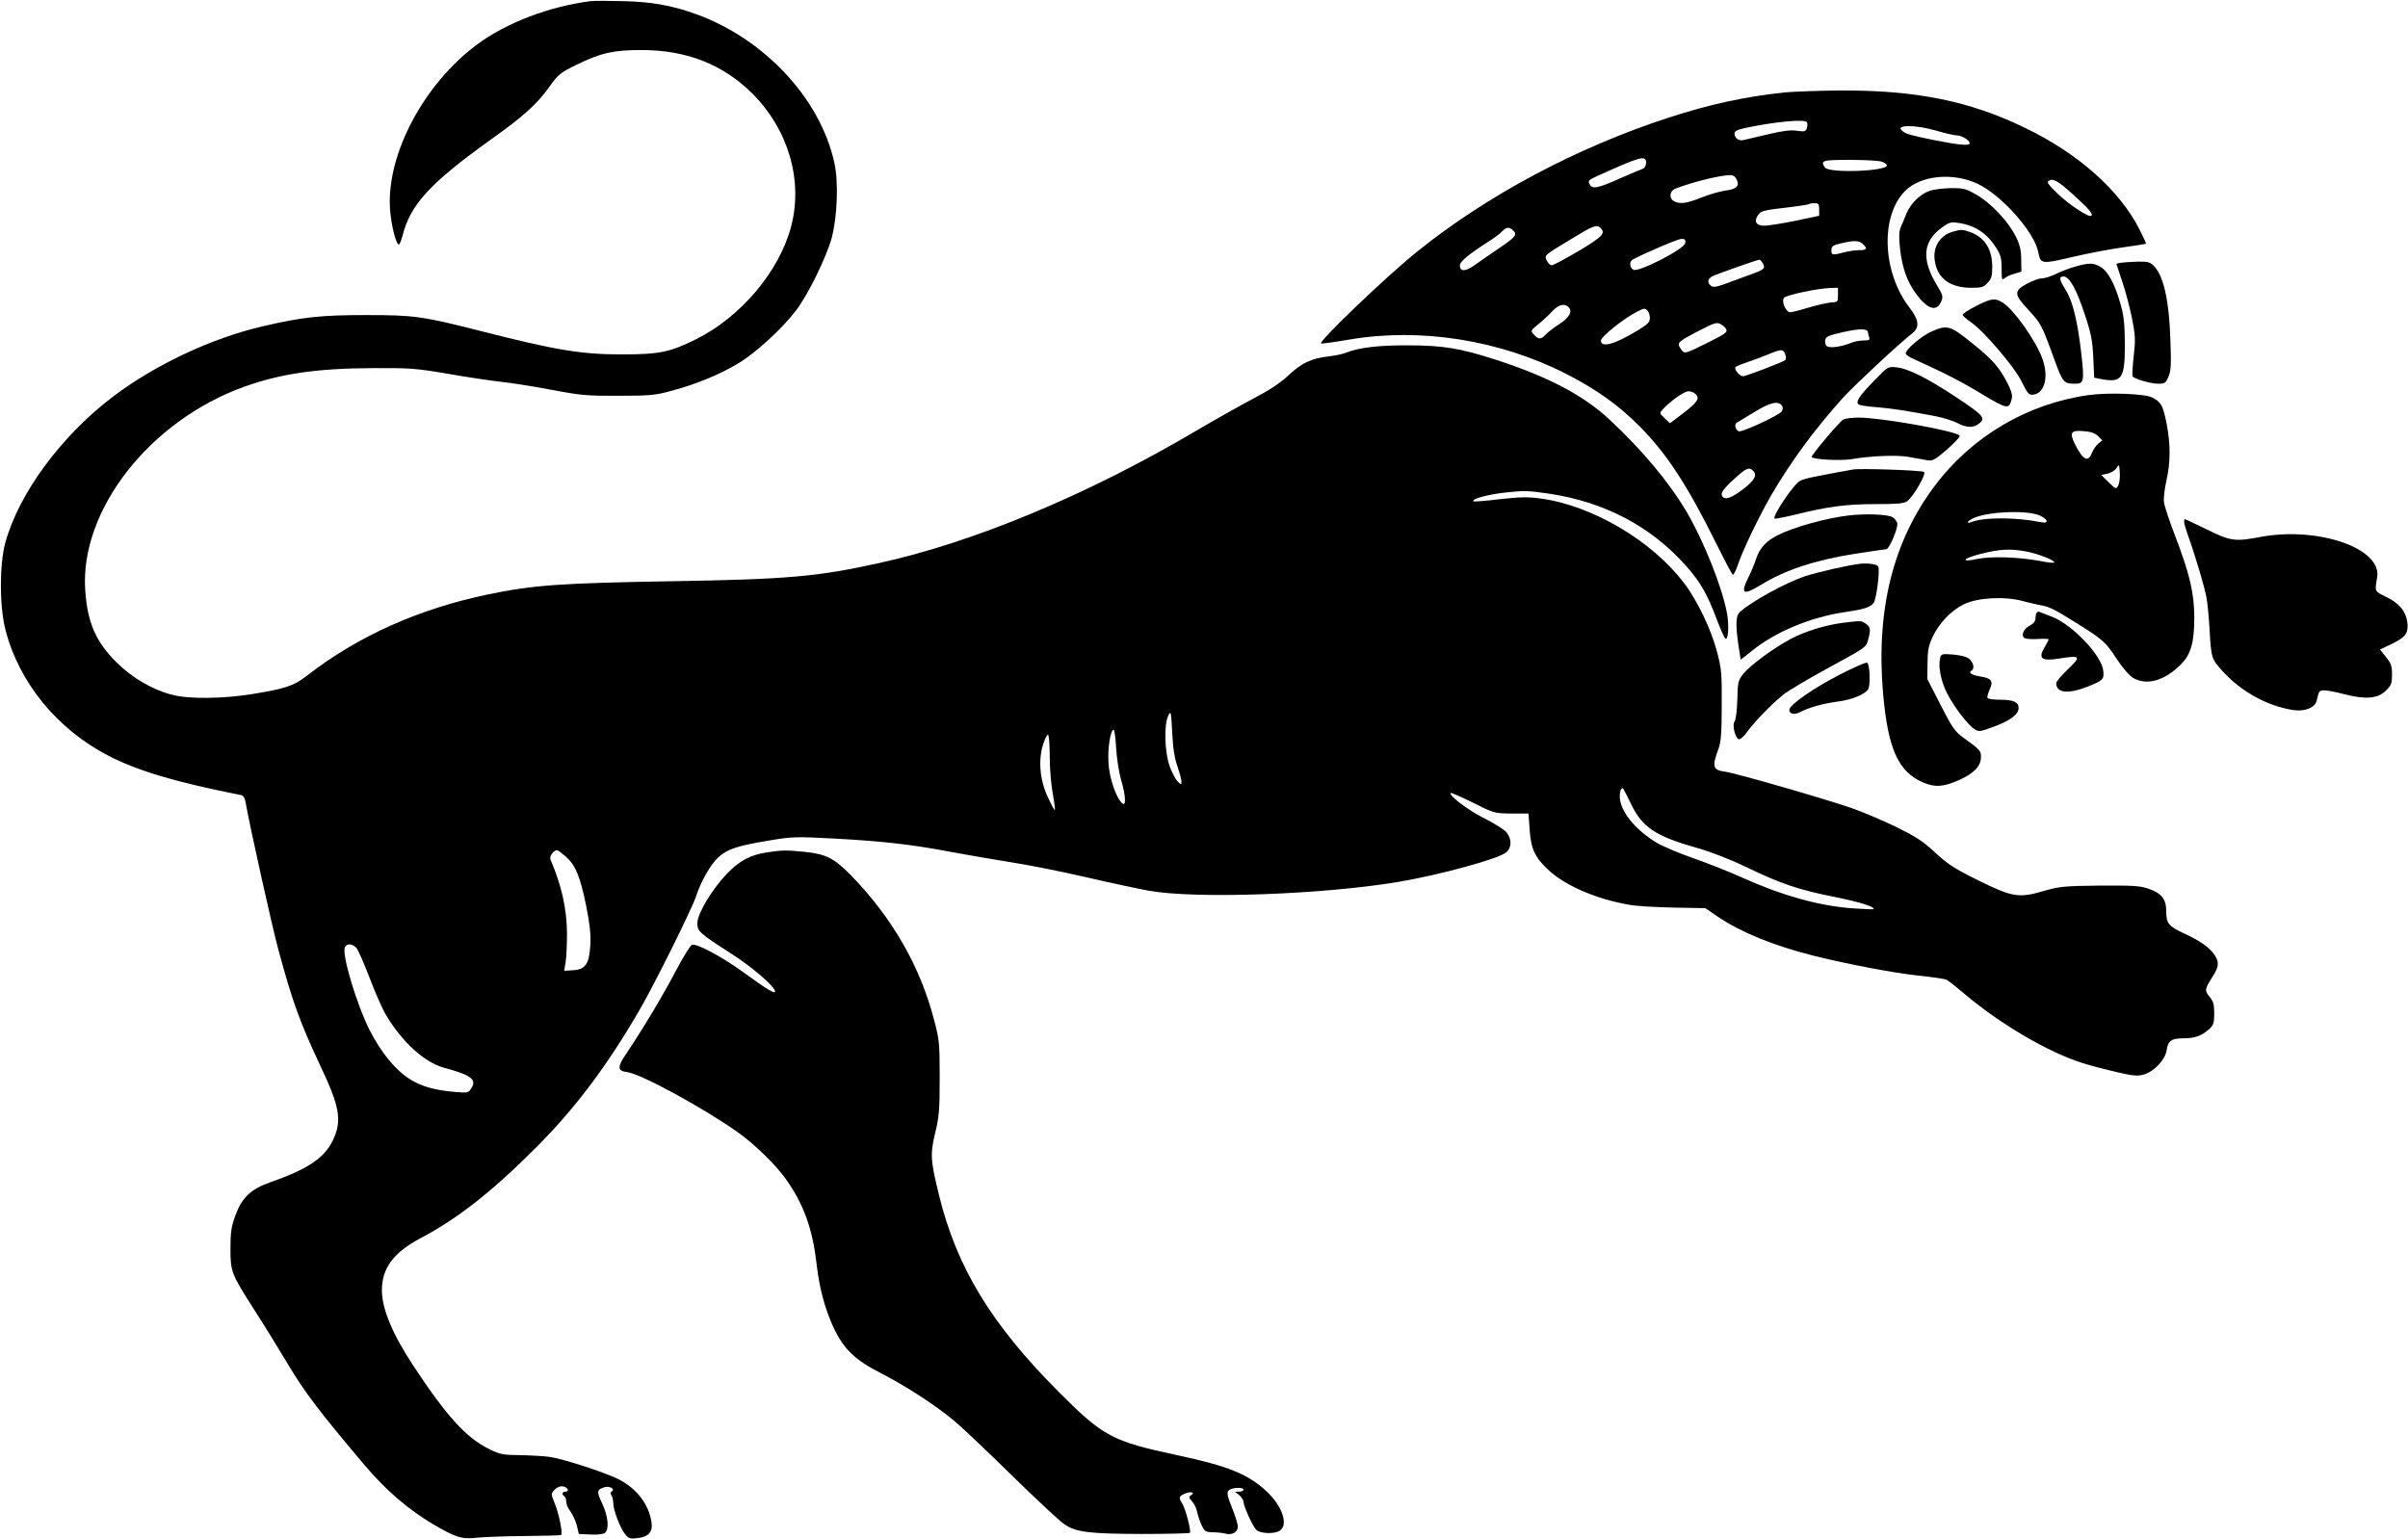
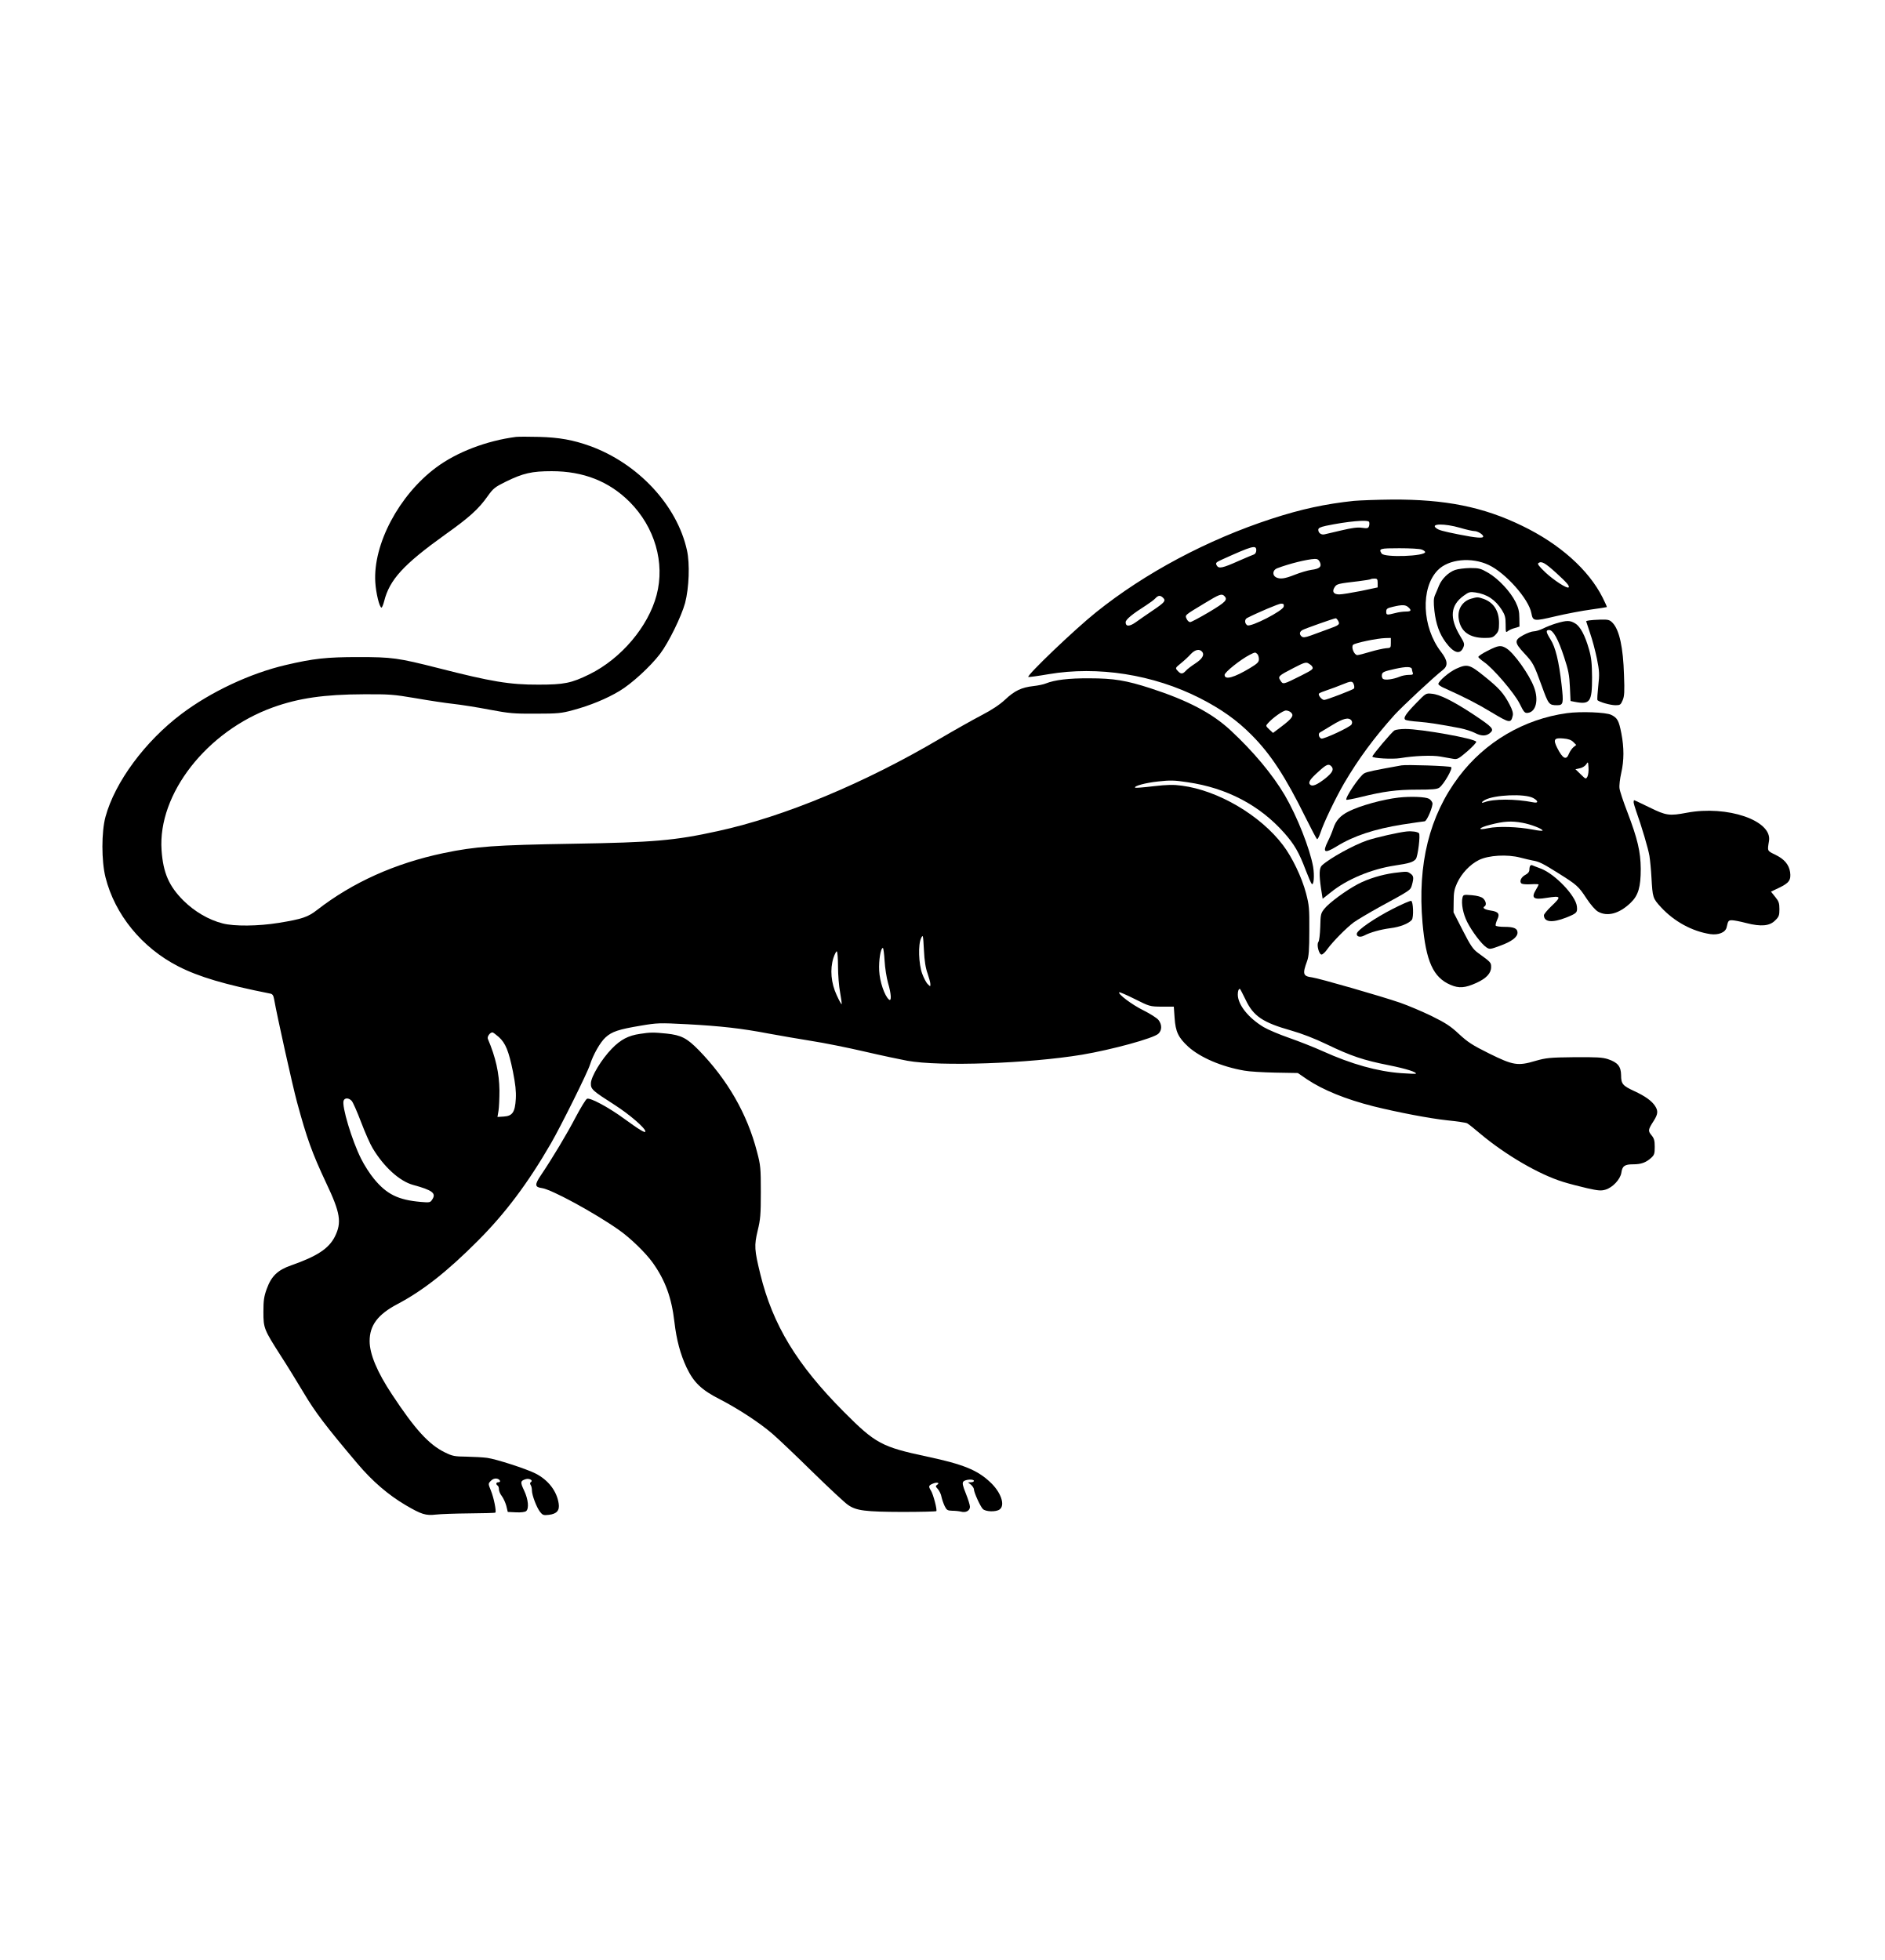
- <svg xmlns="http://www.w3.org/2000/svg" version="1.0" width="1280pt" height="818pt" viewBox="0 0 1280 818" preserveAspectRatio="xMidYMid meet">
-   <g transform="translate(0,818) scale(0.1,-0.1)" fill="#000000" stroke="none">
+ <svg xmlns="http://www.w3.org/2000/svg" version="1.0" viewBox="0 0 500 520" preserveAspectRatio="xMidYMid meet">
+   <g transform="translate(27,402) scale(0.035,-0.035)" fill="#000000" stroke="none">
    <path d="M3140 8174 c-223 -29 -449 -115 -606 -232 -281 -209 -479 -582 -461 -870 5 -83 32 -192 47 -192 4 0 13 21 20 48 41 164 147 279 462 505 183 130 254 194 323 292 42 59 55 69 138 110 131 64 197 79 347 79 240 0 435 -77 591 -233 190 -191 269 -461 204 -706 -63 -239 -269 -482 -508 -600 -138 -68 -193 -79 -387 -79 -218 -1 -359 23 -758 125 -307 78 -352 84 -607 84 -243 0 -340 -11 -550 -60 -270 -63 -568 -203 -791 -371 -276 -208 -504 -516 -576 -780 -31 -115 -31 -334 0 -458 71 -283 276 -534 551 -675 156 -80 355 -139 698 -207 17 -3 24 -14 29 -42 22 -126 141 -661 174 -782 75 -277 115 -386 220 -610 109 -229 120 -301 66 -409 -46 -90 -134 -148 -331 -217 -103 -36 -150 -82 -185 -179 -21 -58 -25 -88 -25 -175 0 -122 4 -132 134 -335 43 -66 119 -190 170 -275 89 -150 168 -254 409 -539 113 -134 235 -238 364 -314 121 -71 153 -81 231 -72 34 4 148 8 254 9 105 1 194 3 196 6 9 9 -12 114 -34 167 -21 52 -21 52 -1 73 12 13 29 20 43 18 26 -3 39 -28 15 -28 -18 0 -21 -15 -6 -25 6 -3 10 -17 10 -29 0 -13 10 -36 22 -51 12 -16 27 -49 34 -74 l11 -46 62 -3 c38 -2 68 2 77 9 23 19 17 88 -15 156 -31 65 -29 74 14 87 25 7 56 -10 38 -22 -8 -5 -9 -13 -3 -22 6 -8 10 -27 10 -42 0 -36 36 -130 62 -163 19 -24 26 -27 67 -22 59 7 82 33 74 85 -14 95 -79 179 -175 228 -71 36 -300 110 -368 119 -30 4 -100 8 -155 9 -92 1 -107 4 -166 33 -120 59 -225 174 -399 438 -113 170 -170 307 -170 405 0 119 62 202 210 280 193 102 377 246 610 480 208 208 380 437 555 740 75 130 276 534 295 595 24 76 78 171 118 207 48 44 99 61 267 89 124 21 140 22 350 11 257 -14 411 -31 625 -72 85 -16 229 -40 320 -55 91 -14 271 -50 400 -80 129 -30 276 -61 325 -70 248 -45 922 -21 1325 46 225 38 541 124 578 159 28 26 28 69 1 104 -12 15 -64 48 -116 74 -84 41 -194 124 -182 136 3 3 56 -20 118 -51 112 -56 114 -57 204 -58 l92 0 6 -85 c7 -105 28 -149 104 -219 90 -81 251 -151 425 -181 36 -7 141 -13 235 -15 l170 -3 70 -48 c121 -81 293 -151 502 -204 185 -46 426 -92 556 -106 77 -8 146 -18 155 -23 10 -5 55 -41 102 -81 190 -159 443 -307 625 -363 44 -14 126 -35 182 -48 85 -19 107 -21 140 -11 54 16 112 78 120 128 7 51 25 64 89 64 61 0 97 13 137 49 24 22 27 32 27 84 0 48 -5 64 -25 88 -27 33 -26 41 17 108 33 52 35 76 10 114 -26 39 -75 74 -157 112 -88 41 -100 54 -100 121 -1 66 -25 96 -99 121 -43 14 -85 16 -256 15 -187 -2 -213 -5 -294 -28 -134 -40 -169 -34 -351 56 -127 63 -162 86 -228 147 -65 61 -101 84 -210 138 -73 35 -179 80 -237 100 -142 49 -615 185 -667 192 -69 9 -74 25 -38 123 13 35 17 84 17 230 1 170 -1 193 -25 285 -31 119 -106 275 -175 365 -171 226 -491 414 -765 450 -65 9 -109 8 -216 -4 -74 -9 -136 -14 -139 -11 -12 12 78 37 174 47 90 10 121 10 225 -6 295 -43 545 -174 731 -384 76 -86 112 -147 163 -283 20 -52 40 -98 45 -103 16 -16 22 62 11 129 -25 139 -122 384 -215 543 -94 159 -238 331 -410 491 -141 131 -324 227 -606 319 -186 60 -279 76 -465 76 -157 1 -262 -12 -330 -39 -16 -7 -59 -16 -95 -20 -89 -10 -142 -35 -214 -103 -42 -39 -101 -78 -182 -120 -65 -34 -207 -114 -314 -177 -570 -336 -1176 -589 -1680 -699 -326 -72 -488 -86 -1100 -96 -591 -10 -736 -20 -980 -71 -367 -77 -689 -222 -957 -430 -70 -55 -115 -70 -293 -99 -154 -25 -337 -27 -424 -4 -106 27 -213 90 -297 173 -110 110 -154 210 -166 383 -29 425 342 901 845 1082 195 70 389 98 687 99 193 1 225 -1 395 -30 102 -18 230 -37 285 -43 55 -6 177 -25 270 -43 154 -29 187 -32 355 -31 166 0 195 3 282 27 127 34 254 86 352 145 91 54 234 185 307 281 65 85 162 284 190 386 30 115 37 298 14 400 -75 341 -371 658 -735 790 -128 46 -234 65 -385 69 -77 2 -156 2 -175 0z m3119 -4068 c11 -33 21 -68 21 -80 0 -20 0 -20 -20 0 -11 10 -30 46 -42 79 -27 73 -32 222 -8 270 14 29 15 24 21 -90 4 -84 13 -138 28 -179z m-326 97 c3 -54 15 -129 26 -168 25 -84 28 -144 7 -126 -33 28 -70 135 -74 219 -4 78 11 172 28 172 4 0 10 -44 13 -97z m-353 -45 c0 -61 7 -149 16 -196 8 -46 14 -86 11 -88 -2 -2 -19 28 -37 68 -43 92 -52 196 -25 282 10 30 22 53 26 50 5 -3 9 -55 9 -116z m3089 -250 c59 -125 130 -173 346 -234 78 -22 179 -61 268 -104 187 -90 280 -121 472 -159 134 -27 218 -54 203 -65 -1 -1 -51 1 -110 5 -179 13 -376 68 -593 166 -66 30 -181 75 -255 101 -75 26 -162 63 -194 82 -116 70 -195 169 -196 246 0 27 6 44 16 44 2 0 21 -37 43 -82z m-5660 -283 c51 -46 75 -105 107 -261 19 -97 25 -149 22 -207 -6 -102 -25 -131 -92 -135 l-47 -3 8 48 c4 26 7 95 7 153 -2 132 -28 250 -88 391 -7 16 16 49 35 49 5 0 26 -16 48 -35z m-1115 -484 c10 -11 42 -84 72 -163 30 -79 69 -167 87 -196 85 -142 204 -250 306 -278 147 -40 177 -63 146 -110 -15 -24 -19 -25 -88 -19 -171 15 -258 58 -354 175 -30 36 -74 104 -98 153 -69 137 -148 400 -132 440 9 23 40 21 61 -2z" />
    <path d="M9490 7689 c-216 -23 -398 -62 -625 -136 -484 -158 -958 -410 -1330 -709 -160 -128 -525 -477 -513 -490 3 -2 71 7 152 21 376 64 795 -2 1148 -181 164 -84 281 -167 393 -280 145 -146 255 -314 410 -628 43 -86 81 -159 86 -161 4 -3 15 19 25 47 25 78 114 262 179 375 110 187 227 346 384 521 61 66 295 285 366 340 40 32 36 71 -15 137 -144 187 -156 483 -25 618 82 85 256 102 387 40 129 -61 304 -259 323 -365 12 -62 17 -63 182 -24 81 19 202 42 268 51 66 9 121 18 122 19 2 1 -13 34 -32 72 -106 211 -326 407 -610 544 -296 144 -583 201 -985 199 -113 -1 -243 -6 -290 -10z m115 -159 c3 -6 3 -20 0 -31 -6 -18 -12 -20 -54 -14 -35 5 -77 -1 -157 -20 -60 -14 -118 -28 -128 -30 -24 -5 -46 11 -46 35 0 13 14 20 58 30 164 34 316 48 327 30z m689 -45 c47 -14 96 -25 109 -25 25 0 67 -26 67 -41 0 -15 -52 -11 -183 15 -129 26 -154 33 -174 49 -45 34 64 36 181 2z m-1544 -170 c0 -15 -7 -28 -17 -32 -10 -3 -61 -25 -114 -48 -127 -57 -154 -62 -169 -35 -10 19 -6 23 42 45 228 103 258 112 258 70z m1254 5 c14 -5 26 -14 26 -19 0 -32 -310 -43 -330 -11 -24 37 -14 40 134 40 80 0 156 -4 170 -10z m-772 -95 c16 -35 -2 -51 -65 -59 -28 -4 -85 -21 -125 -37 -78 -31 -112 -35 -143 -19 -29 16 -25 55 9 68 92 35 225 68 285 71 20 1 30 -6 39 -24z m1791 -82 c81 -74 104 -100 94 -110 -12 -11 -113 55 -176 114 -50 48 -63 65 -52 71 23 16 49 2 134 -75z m-1353 -76 l0 -34 -127 -27 c-71 -14 -144 -26 -164 -26 -44 0 -57 22 -35 55 16 25 27 27 181 45 49 6 91 13 94 16 2 2 15 4 28 4 19 0 23 -5 23 -33z m-1162 -99 c28 -28 11 -46 -116 -122 -71 -42 -135 -76 -143 -76 -9 0 -21 11 -27 25 -13 29 -18 25 138 119 110 67 128 74 148 54z m-464 -14 c22 -22 13 -34 -79 -96 -44 -30 -101 -69 -127 -88 -49 -35 -78 -35 -78 -1 0 21 52 63 156 129 28 18 59 41 69 52 22 24 38 25 59 4z m914 -66 c-4 -32 -250 -158 -276 -142 -21 14 -22 44 -2 55 80 41 240 109 258 109 19 0 23 -5 20 -22z m944 -5 c27 -24 22 -33 -19 -33 -21 0 -56 -5 -78 -11 -66 -17 -70 -16 -70 10 0 22 7 27 50 37 71 17 96 16 117 -3z m-531 -104 c14 -27 9 -32 -81 -64 -41 -15 -99 -36 -128 -47 -42 -15 -57 -16 -68 -7 -20 17 -17 37 8 50 21 11 235 87 250 88 4 1 12 -8 19 -20z m399 -167 c0 -37 -1 -38 -37 -40 -21 -2 -75 -14 -119 -27 -45 -14 -89 -25 -98 -25 -24 0 -49 61 -32 78 14 14 180 49 244 51 l42 1 0 -38z m-1430 -67 c19 -23 1 -54 -53 -89 -29 -19 -61 -43 -71 -55 -24 -26 -38 -27 -62 0 -19 21 -19 21 26 58 25 20 58 51 74 69 32 34 66 41 86 17z m418 -17 c7 -7 12 -24 12 -39 0 -22 -11 -33 -67 -67 -121 -73 -193 -93 -193 -52 0 20 120 116 190 152 41 21 43 21 58 6z m414 -92 c14 -21 8 -26 -83 -72 -136 -68 -136 -68 -155 -38 -22 32 -17 37 100 97 75 39 92 45 110 35 11 -6 24 -16 28 -22z m758 -26 c0 -4 3 -15 6 -24 5 -13 -1 -16 -30 -16 -20 0 -52 -6 -70 -14 -46 -19 -108 -28 -124 -17 -8 4 -12 19 -10 31 3 21 14 26 98 45 90 20 130 19 130 -5z m-441 -112 c5 -13 5 -27 1 -32 -10 -10 -208 -86 -225 -86 -19 0 -50 39 -39 49 5 5 33 16 63 26 30 10 79 28 110 41 70 29 80 29 90 2z m-475 -214 c23 -22 8 -44 -71 -104 l-66 -50 -29 27 c-27 26 -27 27 -10 46 37 42 115 97 137 97 13 0 31 -7 39 -16z m456 -58 c8 -10 8 -20 2 -32 -11 -20 -211 -113 -229 -107 -18 7 -26 37 -11 46 7 4 49 29 93 56 83 51 124 61 145 37z m-152 -348 c23 -23 11 -48 -45 -93 -63 -49 -98 -64 -115 -47 -17 17 0 42 65 100 59 54 75 60 95 40z" />
    <path d="M10256 7165 c-50 -18 -99 -66 -121 -118 -9 -23 -23 -56 -31 -74 -10 -25 -11 -50 -4 -117 12 -102 38 -174 85 -238 61 -83 110 -98 134 -40 11 25 8 35 -24 87 -82 137 -74 232 27 305 38 28 48 31 88 25 89 -13 152 -55 202 -134 23 -37 28 -56 28 -109 0 -59 1 -63 16 -51 9 8 33 19 53 24 l36 11 -1 64 c0 50 -7 78 -29 123 -39 78 -128 174 -206 220 -59 34 -69 37 -139 37 -41 -1 -92 -7 -114 -15z" />
    <path d="M10380 6948 c-69 -19 -108 -83 -95 -157 15 -93 81 -140 193 -141 55 0 66 3 87 26 21 22 25 37 25 86 0 93 -40 156 -117 184 -44 15 -47 15 -93 2z" />
    <path d="M11273 6783 c-13 -2 -23 -5 -23 -6 0 -1 14 -42 30 -91 17 -48 40 -136 52 -194 19 -95 20 -117 10 -206 -6 -55 -9 -103 -6 -107 8 -13 97 -39 136 -39 36 0 40 3 55 38 13 30 15 65 10 192 -6 207 -35 339 -85 393 -23 24 -32 27 -91 26 -36 -1 -76 -4 -88 -6z" />
    <path d="M11025 6761 c-33 -10 -79 -28 -102 -40 -23 -11 -55 -21 -70 -21 -15 0 -50 -13 -78 -28 -70 -38 -70 -56 3 -135 71 -76 75 -84 137 -254 50 -138 54 -143 116 -143 46 0 49 14 33 155 -20 178 -47 287 -84 344 -35 56 -37 71 -10 71 30 0 69 -70 113 -205 33 -99 40 -138 44 -226 l5 -107 30 -6 c118 -23 133 -2 133 184 -1 108 -5 150 -23 213 -30 106 -66 174 -105 197 -39 24 -63 24 -142 1z" />
    <path d="M10502 6552 c-40 -20 -71 -41 -69 -47 2 -5 21 -22 41 -36 69 -46 233 -238 272 -317 32 -65 39 -73 62 -70 62 7 84 98 47 195 -35 95 -153 260 -209 294 -42 26 -60 24 -144 -19z" />
    <path d="M10264 6416 c-52 -24 -134 -94 -134 -115 0 -6 19 -20 43 -30 155 -70 250 -118 362 -186 137 -82 145 -83 159 -23 4 18 -3 43 -24 83 -45 86 -80 125 -191 214 -113 91 -129 96 -215 57z" />
    <path d="M9964 6158 c-82 -84 -103 -116 -83 -129 7 -4 51 -11 98 -14 81 -7 154 -18 316 -49 39 -8 88 -24 110 -35 49 -26 86 -27 116 -2 35 29 22 43 -122 139 -153 101 -258 154 -318 159 -46 5 -46 4 -117 -69z" />
    <path d="M11105 6080 c-327 -45 -622 -219 -820 -482 -223 -296 -314 -662 -275 -1108 26 -292 81 -414 213 -470 63 -27 109 -24 195 15 75 34 112 73 112 120 0 35 -2 37 -100 108 -37 27 -56 54 -115 170 l-70 137 1 83 c0 66 5 93 26 139 35 75 98 141 166 175 74 36 214 44 313 18 35 -9 77 -19 93 -22 49 -8 75 -21 190 -93 147 -92 158 -102 219 -195 31 -47 66 -87 86 -99 71 -41 162 -17 249 67 58 56 76 119 76 257 -1 129 -24 227 -101 429 -31 80 -58 161 -60 181 -3 20 3 72 13 116 22 96 22 192 1 301 -19 97 -30 117 -77 140 -40 20 -232 27 -335 13z m48 -219 l22 -22 -21 -17 c-11 -9 -27 -32 -34 -49 -20 -53 -47 -40 -90 45 -31 63 -22 76 46 70 39 -3 61 -11 77 -27z m107 -262 c-12 -21 -13 -20 -51 17 l-40 39 33 7 c18 3 40 17 48 29 15 23 15 22 18 -24 2 -25 -2 -56 -8 -68z m-412 -162 c41 -22 42 -42 1 -33 -137 27 -302 27 -372 0 -25 -9 -21 3 6 18 72 39 300 49 365 15z m-82 -188 c63 -11 154 -46 154 -59 0 -4 -33 -1 -72 7 -117 22 -263 27 -340 11 -88 -19 -75 3 15 26 105 27 160 30 243 15z" />
    <path d="M9797 5949 c-20 -12 -167 -186 -167 -198 0 -13 151 -22 212 -12 105 18 242 23 303 12 33 -6 76 -13 96 -17 33 -6 41 -1 108 56 39 34 70 67 68 73 -8 24 -417 97 -537 97 -36 0 -73 -5 -83 -11z" />
    <path d="M9850 5684 c-205 -37 -259 -48 -281 -60 -34 -17 -149 -188 -136 -201 3 -2 52 7 109 21 174 43 272 56 427 56 115 0 151 3 168 15 34 24 105 148 90 156 -14 9 -341 20 -377 13z" />
    <path d="M9829 5440 c-121 -14 -291 -61 -379 -105 -63 -32 -96 -68 -116 -128 -9 -28 -28 -73 -41 -98 -43 -87 -27 -96 68 -38 128 79 286 131 499 165 85 13 160 24 166 24 17 0 66 117 59 140 -4 11 -15 25 -26 31 -28 15 -140 19 -230 9z" />
    <path d="M11610 5405 c0 -8 9 -38 19 -67 42 -117 92 -286 101 -341 5 -32 12 -104 15 -160 9 -158 10 -160 73 -229 100 -108 236 -182 373 -203 62 -9 116 13 124 52 11 50 14 53 41 53 14 0 62 -9 107 -21 113 -29 178 -23 220 20 28 27 32 38 32 85 0 46 -5 60 -32 93 l-32 40 61 29 c77 37 92 59 84 119 -9 58 -45 100 -115 133 -59 29 -58 26 -45 103 26 155 -317 272 -623 214 -132 -25 -156 -22 -282 40 -62 30 -114 55 -117 55 -2 0 -4 -7 -4 -15z" />
    <path d="M9890 5183 c-60 -6 -232 -45 -300 -68 -102 -35 -282 -134 -342 -189 -21 -19 -23 -68 -7 -177 l12 -76 61 48 c123 100 309 177 487 204 109 16 139 26 158 49 16 19 36 185 24 196 -12 11 -53 17 -93 13z" />
    <path d="M10827 4924 c-4 -4 -7 -18 -7 -30 0 -16 -10 -29 -29 -39 -34 -17 -50 -53 -30 -67 8 -5 40 -7 72 -5 31 2 57 1 57 -2 0 -3 -9 -21 -20 -39 -39 -64 -19 -79 82 -62 110 17 113 11 33 -65 -30 -29 -55 -59 -55 -67 1 -53 63 -59 168 -18 82 33 87 38 82 85 -8 80 -165 245 -272 286 -34 13 -66 25 -69 27 -3 1 -8 -1 -12 -4z" />
    <path d="M9795 4869 c-94 -13 -197 -44 -275 -85 -89 -47 -217 -141 -253 -186 -28 -35 -30 -43 -32 -138 -2 -58 -8 -106 -14 -114 -16 -19 4 -96 24 -96 8 0 29 19 45 43 41 56 144 161 200 202 25 18 111 69 190 113 246 134 238 129 250 170 15 54 13 69 -12 86 -25 17 -22 17 -123 5z" />
    <path d="M10313 4682 c-11 -44 4 -122 35 -184 36 -72 110 -170 147 -194 23 -15 29 -15 101 12 89 32 134 66 134 100 0 32 -27 44 -99 44 -33 0 -62 4 -66 9 -3 5 2 25 11 45 22 45 10 61 -51 70 -45 7 -64 20 -45 31 17 10 11 41 -11 61 -14 12 -42 20 -85 24 -62 5 -65 4 -71 -18z" />
    <path d="M9784 4596 c-135 -69 -267 -159 -272 -187 -4 -24 26 -31 56 -15 45 24 123 46 199 56 73 9 138 35 162 63 15 19 11 139 -5 144 -7 2 -70 -25 -140 -61z" />
    <path d="M4080 3649 c-89 -13 -147 -43 -214 -112 -78 -80 -158 -212 -159 -263 -1 -45 10 -55 182 -165 113 -73 231 -175 231 -200 0 -15 -46 13 -160 96 -114 84 -258 162 -282 152 -9 -3 -47 -66 -86 -139 -66 -127 -177 -312 -264 -441 -48 -71 -47 -90 7 -97 71 -9 399 -187 585 -318 87 -61 202 -173 255 -247 96 -134 144 -267 165 -450 16 -137 45 -244 92 -345 55 -115 114 -171 256 -243 135 -70 295 -174 393 -258 41 -35 178 -165 304 -289 127 -124 248 -237 271 -252 63 -44 132 -52 411 -53 138 0 254 3 258 6 8 9 -23 128 -41 156 -20 32 -18 39 16 53 32 13 55 5 30 -10 -12 -8 -11 -13 7 -32 11 -13 24 -39 27 -58 4 -19 15 -51 24 -70 15 -31 22 -35 57 -36 22 0 52 -3 68 -7 36 -10 67 8 67 37 0 13 -14 58 -31 100 -25 62 -28 80 -19 91 14 17 80 21 80 5 0 -5 -10 -10 -22 -10 l-23 -1 23 -18 c12 -11 22 -26 22 -35 0 -22 47 -127 67 -148 20 -22 100 -25 128 -4 44 32 10 131 -72 207 -98 92 -204 135 -476 193 -346 74 -392 98 -633 340 -356 358 -539 659 -633 1044 -45 184 -47 215 -20 329 21 86 24 122 24 293 0 182 -2 203 -29 305 -74 287 -223 546 -443 772 -89 90 -131 112 -242 124 -98 10 -124 10 -201 -2z" />
  </g>
</svg>
